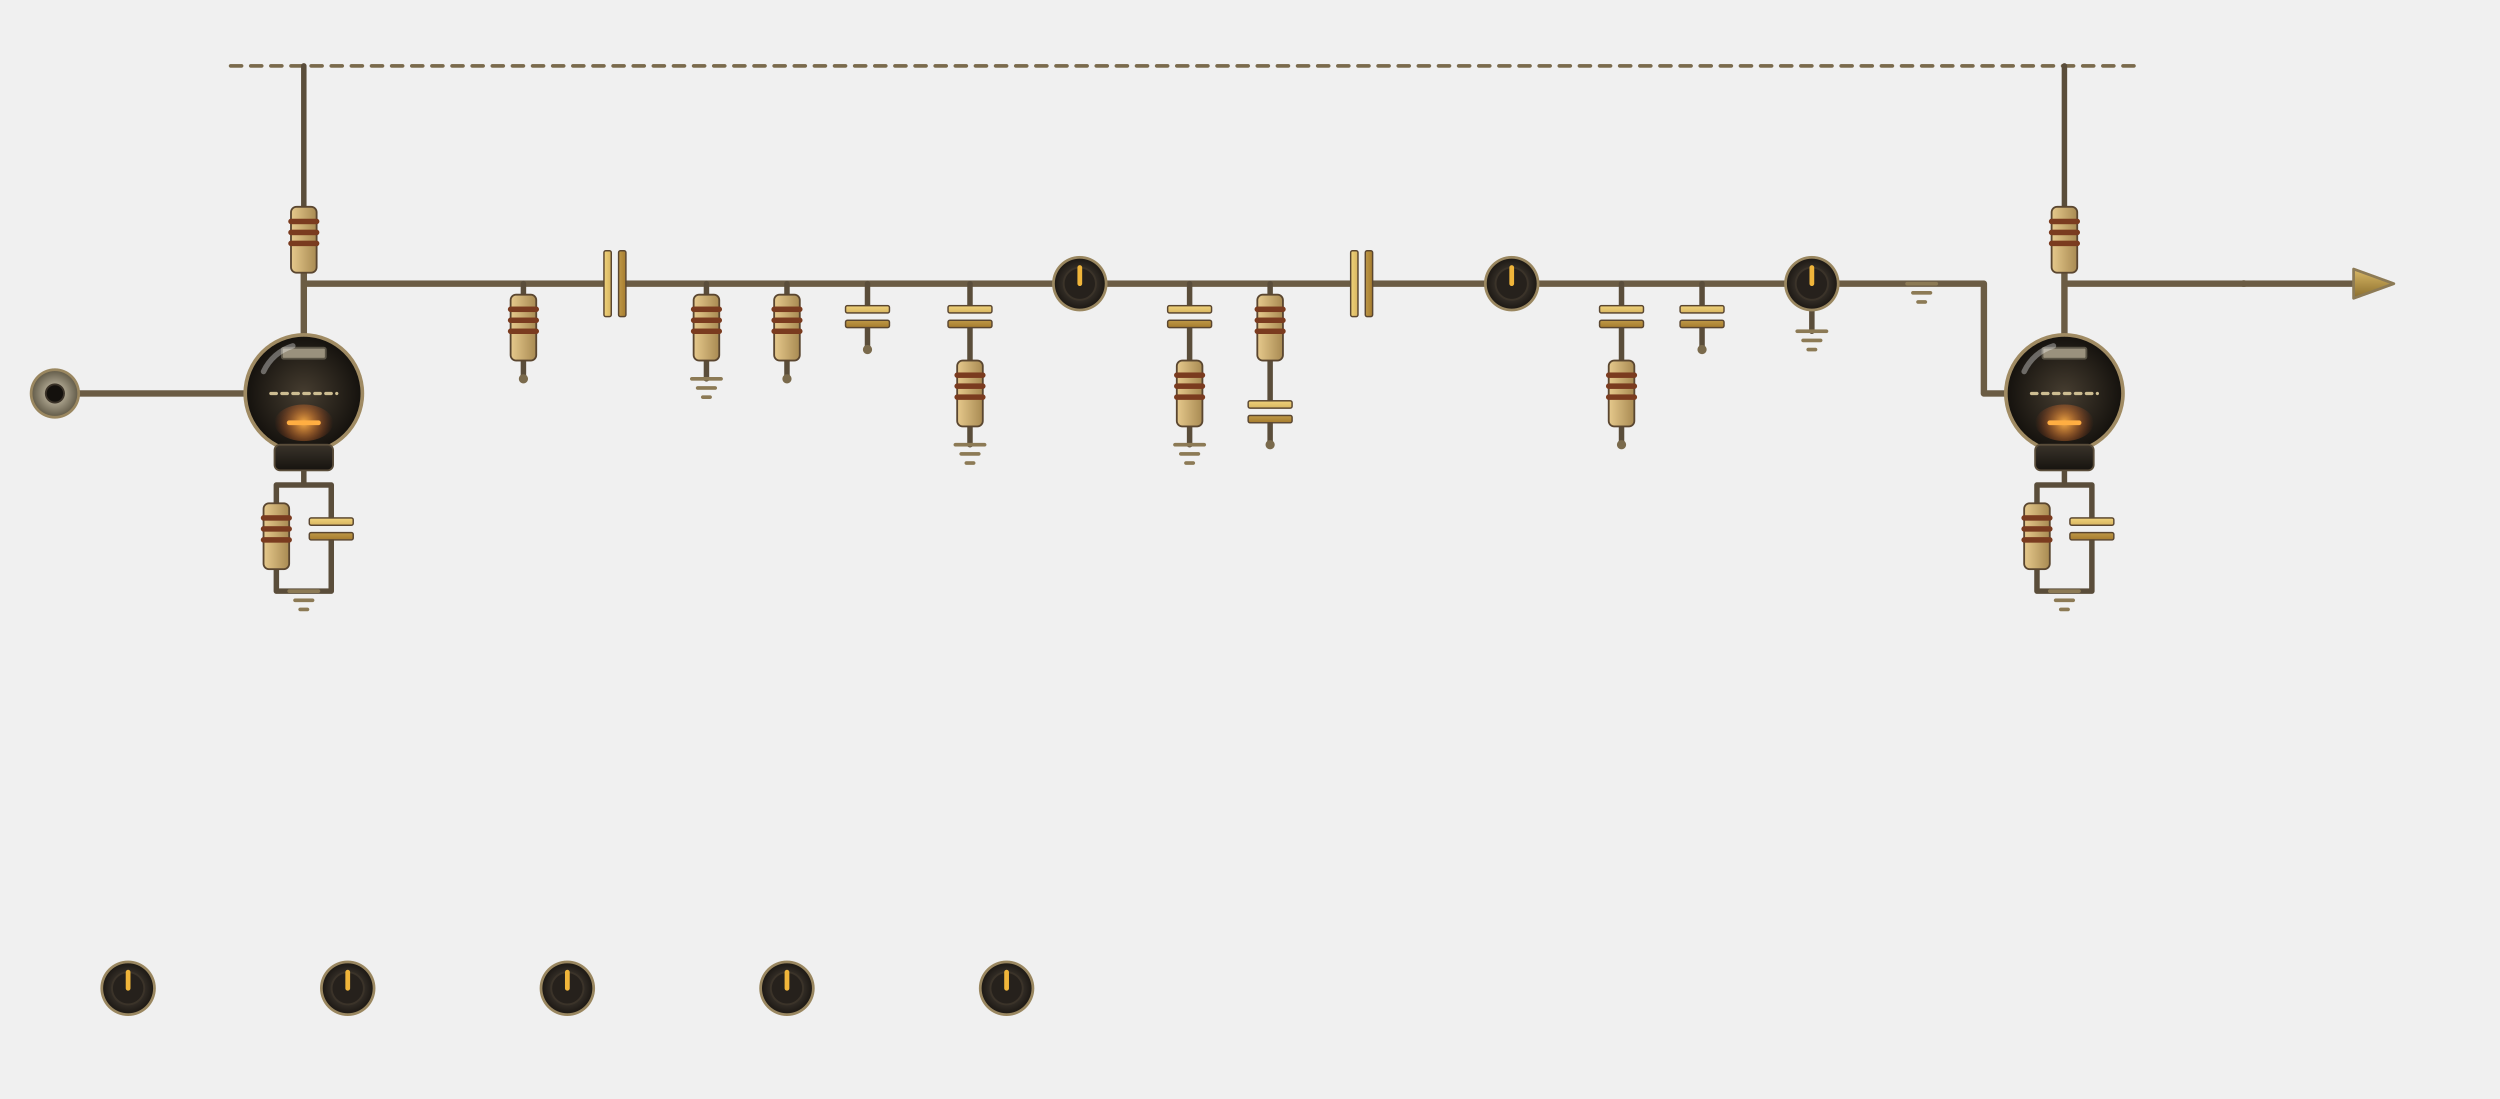
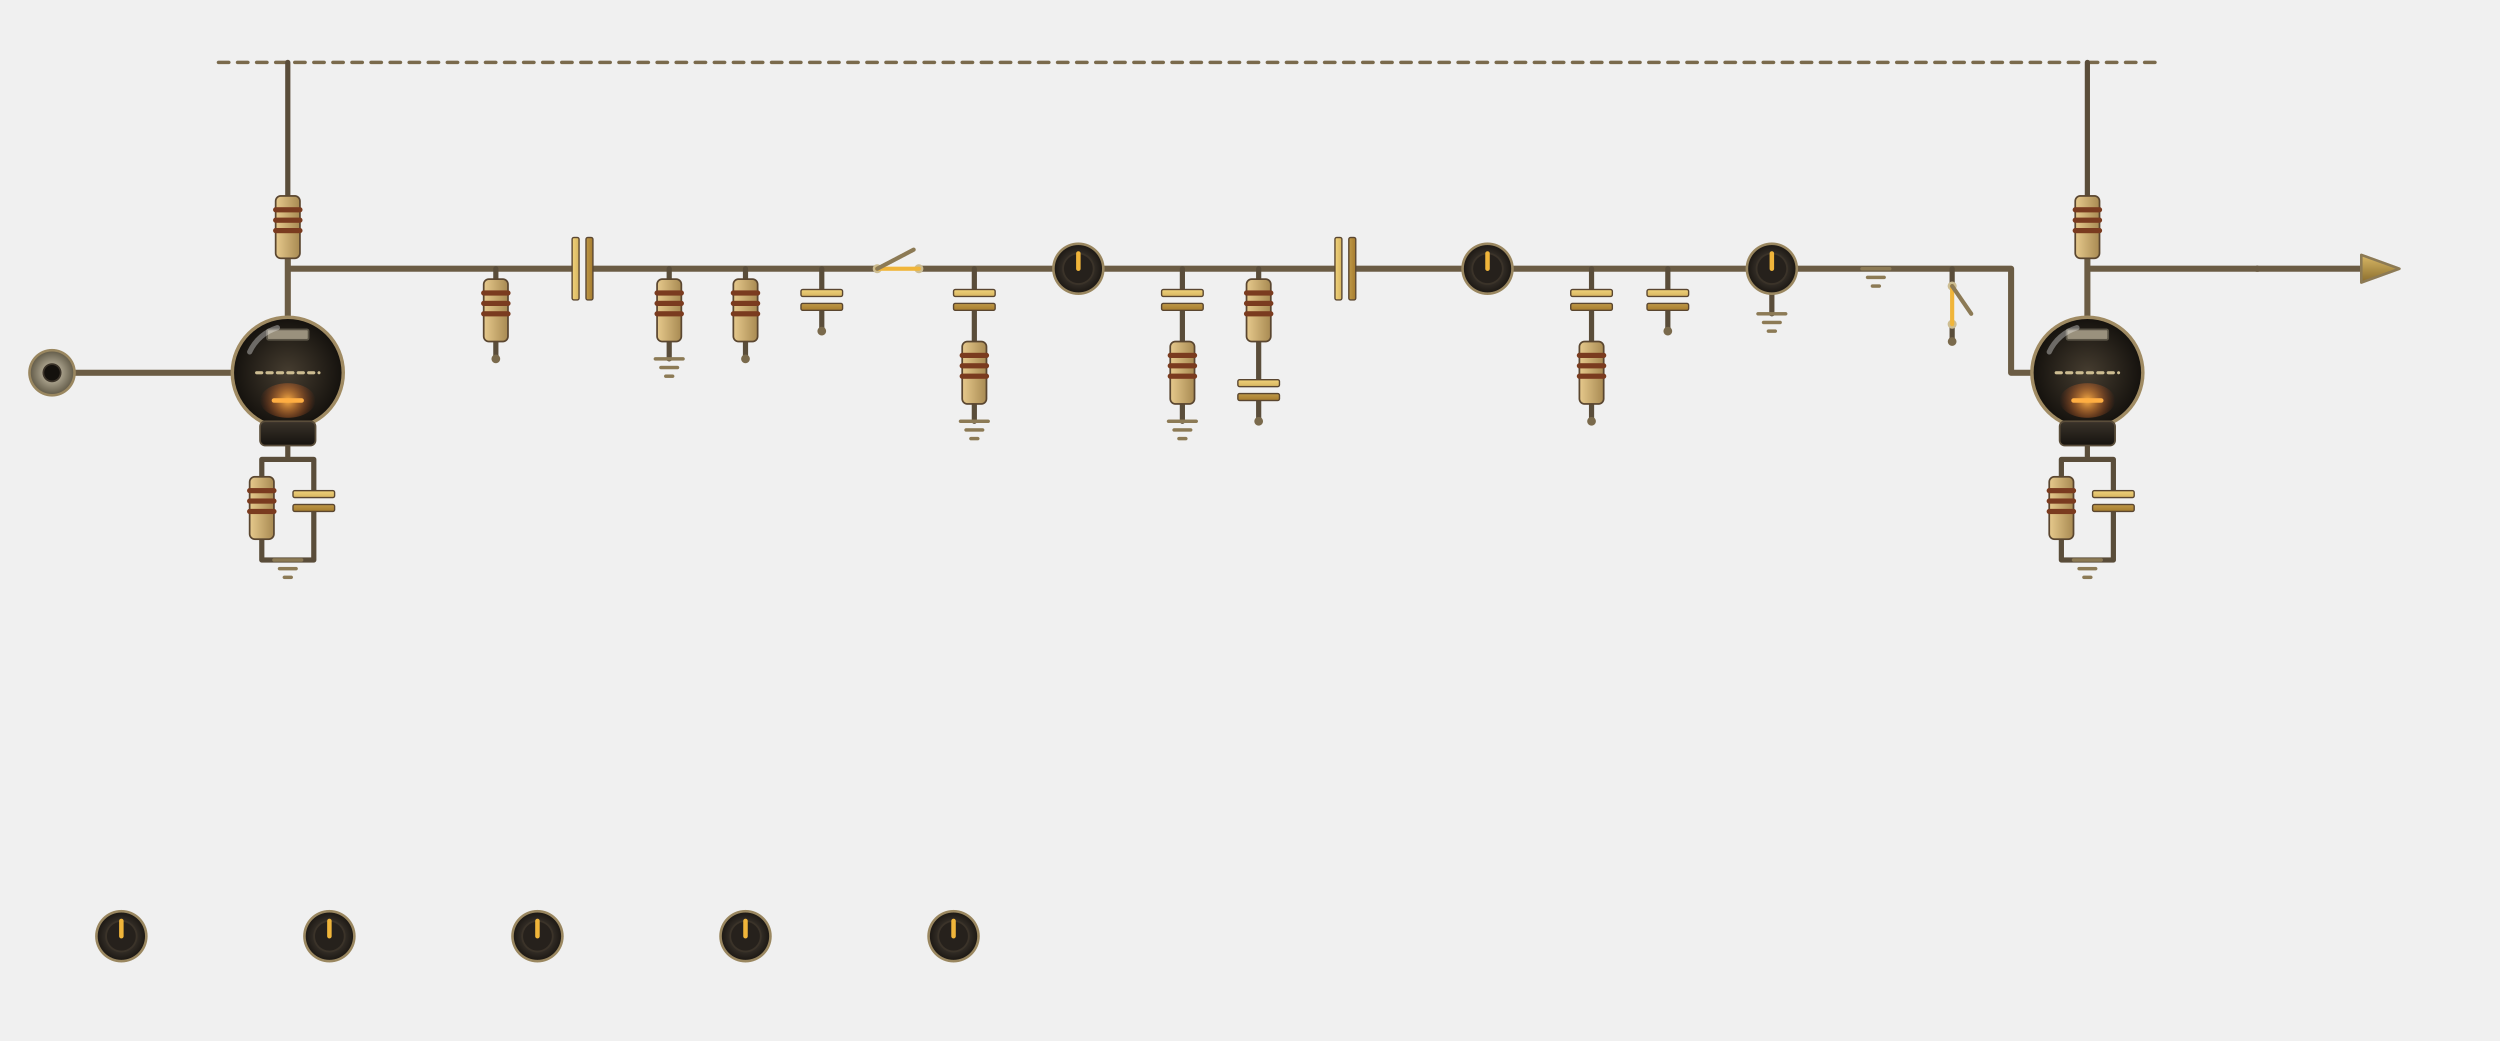
- <svg xmlns="http://www.w3.org/2000/svg" width="1366" height="600" viewBox="0 0 1366 600">
+ <svg xmlns="http://www.w3.org/2000/svg" width="1442" height="600" viewBox="0 0 1442 600">
  <defs>
    <radialGradient id="g1" cx="30" cy="215" r="13" gradientUnits="userSpaceOnUse">
      <stop offset="0" stop-color="#d9d0b8" />
      <stop offset="1" stop-color="#5f5846" />
    </radialGradient>
    <linearGradient id="g2" x1="279" y1="0" x2="293" y2="0" gradientUnits="userSpaceOnUse">
      <stop offset="0" stop-color="#e6c98c" />
      <stop offset="1" stop-color="#a88a52" />
    </linearGradient>
    <linearGradient id="g3" x1="330" y1="0" x2="342" y2="0" gradientUnits="userSpaceOnUse">
      <stop offset="0" stop-color="#f0d27a" />
      <stop offset="1" stop-color="#a67c2e" />
    </linearGradient>
    <linearGradient id="g4" x1="379" y1="0" x2="393" y2="0" gradientUnits="userSpaceOnUse">
      <stop offset="0" stop-color="#e6c98c" />
      <stop offset="1" stop-color="#a88a52" />
    </linearGradient>
    <linearGradient id="g5" x1="423" y1="0" x2="437" y2="0" gradientUnits="userSpaceOnUse">
      <stop offset="0" stop-color="#e6c98c" />
      <stop offset="1" stop-color="#a88a52" />
    </linearGradient>
    <linearGradient id="g6" x1="0" y1="167" x2="0" y2="179" gradientUnits="userSpaceOnUse">
      <stop offset="0" stop-color="#f0d27a" />
      <stop offset="1" stop-color="#a67c2e" />
    </linearGradient>
    <linearGradient id="g7" x1="0" y1="167" x2="0" y2="179" gradientUnits="userSpaceOnUse">
      <stop offset="0" stop-color="#f0d27a" />
      <stop offset="1" stop-color="#a67c2e" />
    </linearGradient>
-     <linearGradient id="g8" x1="523" y1="0" x2="537" y2="0" gradientUnits="userSpaceOnUse">
-       <stop offset="0" stop-color="#e6c98c" />
-       <stop offset="1" stop-color="#a88a52" />
-     </linearGradient>
-     <radialGradient id="g9" cx="590" cy="155" r="14.4" gradientUnits="userSpaceOnUse">
+     <linearGradient id="g8" x1="555" y1="0" x2="569" y2="0" gradientUnits="userSpaceOnUse">
+       <stop offset="0" stop-color="#e6c98c" />
+       <stop offset="1" stop-color="#a88a52" />
+     </linearGradient>
+     <radialGradient id="g9" cx="622" cy="155" r="14.4" gradientUnits="userSpaceOnUse">
      <stop offset="0" stop-color="#5b5246" />
      <stop offset="1" stop-color="#1a1612" />
    </radialGradient>
    <linearGradient id="g10" x1="0" y1="167" x2="0" y2="179" gradientUnits="userSpaceOnUse">
      <stop offset="0" stop-color="#f0d27a" />
      <stop offset="1" stop-color="#a67c2e" />
    </linearGradient>
-     <linearGradient id="g11" x1="643" y1="0" x2="657" y2="0" gradientUnits="userSpaceOnUse">
-       <stop offset="0" stop-color="#e6c98c" />
-       <stop offset="1" stop-color="#a88a52" />
-     </linearGradient>
-     <linearGradient id="g12" x1="687" y1="0" x2="701" y2="0" gradientUnits="userSpaceOnUse">
+     <linearGradient id="g11" x1="675" y1="0" x2="689" y2="0" gradientUnits="userSpaceOnUse">
+       <stop offset="0" stop-color="#e6c98c" />
+       <stop offset="1" stop-color="#a88a52" />
+     </linearGradient>
+     <linearGradient id="g12" x1="719" y1="0" x2="733" y2="0" gradientUnits="userSpaceOnUse">
      <stop offset="0" stop-color="#e6c98c" />
      <stop offset="1" stop-color="#a88a52" />
    </linearGradient>
    <linearGradient id="g13" x1="0" y1="219" x2="0" y2="231" gradientUnits="userSpaceOnUse">
      <stop offset="0" stop-color="#f0d27a" />
      <stop offset="1" stop-color="#a67c2e" />
    </linearGradient>
-     <linearGradient id="g14" x1="738" y1="0" x2="750" y2="0" gradientUnits="userSpaceOnUse">
-       <stop offset="0" stop-color="#f0d27a" />
-       <stop offset="1" stop-color="#a67c2e" />
-     </linearGradient>
-     <radialGradient id="g15" cx="826" cy="155" r="14.4" gradientUnits="userSpaceOnUse">
+     <linearGradient id="g14" x1="770" y1="0" x2="782" y2="0" gradientUnits="userSpaceOnUse">
+       <stop offset="0" stop-color="#f0d27a" />
+       <stop offset="1" stop-color="#a67c2e" />
+     </linearGradient>
+     <radialGradient id="g15" cx="858" cy="155" r="14.4" gradientUnits="userSpaceOnUse">
      <stop offset="0" stop-color="#5b5246" />
      <stop offset="1" stop-color="#1a1612" />
    </radialGradient>
    <linearGradient id="g16" x1="0" y1="167" x2="0" y2="179" gradientUnits="userSpaceOnUse">
      <stop offset="0" stop-color="#f0d27a" />
      <stop offset="1" stop-color="#a67c2e" />
    </linearGradient>
-     <linearGradient id="g17" x1="879" y1="0" x2="893" y2="0" gradientUnits="userSpaceOnUse">
+     <linearGradient id="g17" x1="911" y1="0" x2="925" y2="0" gradientUnits="userSpaceOnUse">
      <stop offset="0" stop-color="#e6c98c" />
      <stop offset="1" stop-color="#a88a52" />
    </linearGradient>
    <linearGradient id="g18" x1="0" y1="167" x2="0" y2="179" gradientUnits="userSpaceOnUse">
      <stop offset="0" stop-color="#f0d27a" />
      <stop offset="1" stop-color="#a67c2e" />
    </linearGradient>
-     <radialGradient id="g19" cx="990" cy="155" r="14.4" gradientUnits="userSpaceOnUse">
+     <radialGradient id="g19" cx="1022" cy="155" r="14.4" gradientUnits="userSpaceOnUse">
      <stop offset="0" stop-color="#5b5246" />
      <stop offset="1" stop-color="#1a1612" />
    </radialGradient>
    <linearGradient id="g20" x1="159" y1="0" x2="173" y2="0" gradientUnits="userSpaceOnUse">
      <stop offset="0" stop-color="#e6c98c" />
      <stop offset="1" stop-color="#a88a52" />
    </linearGradient>
    <radialGradient id="g21" cx="166" cy="215" r="32" gradientUnits="userSpaceOnUse">
      <stop offset="0" stop-color="#463d30" />
      <stop offset="1" stop-color="#14110d" />
    </radialGradient>
    <radialGradient id="g22" cx="166" cy="231" r="16" gradientUnits="userSpaceOnUse">
      <stop offset="0" stop-color="#ffb347" stop-opacity="0.95" />
      <stop offset="1" stop-color="#c1441a" stop-opacity="0" />
    </radialGradient>
    <linearGradient id="g23" x1="0" y1="243" x2="0" y2="257" gradientUnits="userSpaceOnUse">
      <stop offset="0" stop-color="#3a332a" />
      <stop offset="1" stop-color="#16130f" />
    </linearGradient>
    <linearGradient id="g24" x1="144" y1="0" x2="158" y2="0" gradientUnits="userSpaceOnUse">
      <stop offset="0" stop-color="#e6c98c" />
      <stop offset="1" stop-color="#a88a52" />
    </linearGradient>
    <linearGradient id="g25" x1="0" y1="283" x2="0" y2="295" gradientUnits="userSpaceOnUse">
      <stop offset="0" stop-color="#f0d27a" />
      <stop offset="1" stop-color="#a67c2e" />
    </linearGradient>
-     <linearGradient id="g26" x1="1121" y1="0" x2="1135" y2="0" gradientUnits="userSpaceOnUse">
-       <stop offset="0" stop-color="#e6c98c" />
-       <stop offset="1" stop-color="#a88a52" />
-     </linearGradient>
-     <radialGradient id="g27" cx="1128" cy="215" r="32" gradientUnits="userSpaceOnUse">
+     <linearGradient id="g26" x1="1197" y1="0" x2="1211" y2="0" gradientUnits="userSpaceOnUse">
+       <stop offset="0" stop-color="#e6c98c" />
+       <stop offset="1" stop-color="#a88a52" />
+     </linearGradient>
+     <radialGradient id="g27" cx="1204" cy="215" r="32" gradientUnits="userSpaceOnUse">
      <stop offset="0" stop-color="#463d30" />
      <stop offset="1" stop-color="#14110d" />
    </radialGradient>
-     <radialGradient id="g28" cx="1128" cy="231" r="16" gradientUnits="userSpaceOnUse">
+     <radialGradient id="g28" cx="1204" cy="231" r="16" gradientUnits="userSpaceOnUse">
      <stop offset="0" stop-color="#ffb347" stop-opacity="0.95" />
      <stop offset="1" stop-color="#c1441a" stop-opacity="0" />
    </radialGradient>
    <linearGradient id="g29" x1="0" y1="243" x2="0" y2="257" gradientUnits="userSpaceOnUse">
      <stop offset="0" stop-color="#3a332a" />
      <stop offset="1" stop-color="#16130f" />
    </linearGradient>
-     <linearGradient id="g30" x1="1106" y1="0" x2="1120" y2="0" gradientUnits="userSpaceOnUse">
+     <linearGradient id="g30" x1="1182" y1="0" x2="1196" y2="0" gradientUnits="userSpaceOnUse">
      <stop offset="0" stop-color="#e6c98c" />
      <stop offset="1" stop-color="#a88a52" />
    </linearGradient>
    <linearGradient id="g31" x1="0" y1="283" x2="0" y2="295" gradientUnits="userSpaceOnUse">
      <stop offset="0" stop-color="#f0d27a" />
      <stop offset="1" stop-color="#a67c2e" />
    </linearGradient>
    <radialGradient id="g32" cx="70" cy="540" r="14.4" gradientUnits="userSpaceOnUse">
      <stop offset="0" stop-color="#5b5246" />
      <stop offset="1" stop-color="#1a1612" />
    </radialGradient>
    <radialGradient id="g33" cx="190" cy="540" r="14.4" gradientUnits="userSpaceOnUse">
      <stop offset="0" stop-color="#5b5246" />
      <stop offset="1" stop-color="#1a1612" />
    </radialGradient>
    <radialGradient id="g34" cx="310" cy="540" r="14.4" gradientUnits="userSpaceOnUse">
      <stop offset="0" stop-color="#5b5246" />
      <stop offset="1" stop-color="#1a1612" />
    </radialGradient>
    <radialGradient id="g35" cx="430" cy="540" r="14.4" gradientUnits="userSpaceOnUse">
      <stop offset="0" stop-color="#5b5246" />
      <stop offset="1" stop-color="#1a1612" />
    </radialGradient>
    <radialGradient id="g36" cx="550" cy="540" r="14.4" gradientUnits="userSpaceOnUse">
      <stop offset="0" stop-color="#5b5246" />
      <stop offset="1" stop-color="#1a1612" />
    </radialGradient>
    <linearGradient id="g37" x1="0" y1="147" x2="0" y2="163" gradientUnits="userSpaceOnUse">
      <stop offset="0" stop-color="#d9b866" />
      <stop offset="1" stop-color="#8a6d2c" />
    </linearGradient>
  </defs>
-   <path id="rail0" d="M126,36 H1168" fill="none" stroke="#7a6a4c" stroke-width="2" stroke-linecap="round" stroke-linejoin="round" stroke-dasharray="6 5" />
+   <path id="rail0" d="M126,36 H1244" fill="none" stroke="#7a6a4c" stroke-width="2" stroke-linecap="round" stroke-linejoin="round" stroke-dasharray="6 5" />
  <path id="wire_INPUT" d="M43,215 H110 M110,215 H134" fill="none" stroke="#6b5c44" stroke-width="3.5" stroke-linecap="round" stroke-linejoin="round" />
-   <path id="wire_V1" d="M166,155 H264 M264,155 H308 M308,155 H330 M342,155 H364 M364,155 H496 M496,155 H508 M508,155 H552 M552,155 H575 M605,155 H628 M628,155 H716 M716,155 H738 M750,155 H772 M772,155 H788 M788,155 H811 M841,155 H864 M864,155 H952 M952,155 H975 M1005,155 H1028 M1028,155 H1072 M1072,155 H1084 V215 H1096 M1128,155 H1226 M166,149 V183 M1128,149 V183" fill="none" stroke="#6b5c44" stroke-width="3.5" stroke-linecap="round" stroke-linejoin="round" />
-   <path id="wire_OUT" d="M1226,155 H1286" fill="none" stroke="#6b5c44" stroke-width="3.5" stroke-linecap="round" stroke-linejoin="round" />
-   <path id="wire_static" d="M286,155 V161 M286,197 V207 M386,155 V161 M386,197 V207 M430,155 V161 M430,197 V207 M474,155 V167 M474,179 V191 M530,155 V167 M530,179 V191 M530,191 V197 M530,233 V243 M650,155 V167 M650,179 V191 M650,191 V197 M650,233 V243 M694,155 V161 M694,197 V207 M694,207 V219 M694,231 V243 M886,155 V167 M886,179 V191 M886,191 V197 M886,233 V243 M930,155 V167 M930,179 V191 M990,170 V181 M166,36 V113 M166,257 V265 M151,265 H181 M151,265 V275 M181,265 V283 M151,311 V323 H181 M181,295 V323 M1128,36 V113 M1128,257 V265 M1113,265 H1143 M1113,265 V275 M1143,265 V283 M1113,311 V323 H1143 M1143,295 V323" fill="none" stroke="#5a4d3a" stroke-width="3" stroke-linecap="round" stroke-linejoin="round" />
+   <path id="wire_V1" d="M166,155 H264 M264,155 H308 M308,155 H330 M342,155 H364 M364,155 H496 M496,155 H504 M532,155 H540 M540,155 H584 M584,155 H607 M637,155 H660 M660,155 H748 M748,155 H770 M782,155 H804 M804,155 H820 M820,155 H843 M873,155 H896 M896,155 H984 M984,155 H1007 M1037,155 H1060 M1060,155 H1148 M1148,155 H1160 V215 H1172 M1204,155 H1302 M166,149 V183 M1204,149 V183" fill="none" stroke="#6b5c44" stroke-width="3.5" stroke-linecap="round" stroke-linejoin="round" />
+   <path id="wire_OUT" d="M1302,155 H1362" fill="none" stroke="#6b5c44" stroke-width="3.5" stroke-linecap="round" stroke-linejoin="round" />
+   <path id="wire_static" d="M286,155 V161 M286,197 V207 M386,155 V161 M386,197 V207 M430,155 V161 M430,197 V207 M474,155 V167 M474,179 V191 M562,155 V167 M562,179 V191 M562,191 V197 M562,233 V243 M682,155 V167 M682,179 V191 M682,191 V197 M682,233 V243 M726,155 V161 M726,197 V207 M726,207 V219 M726,231 V243 M918,155 V167 M918,179 V191 M918,191 V197 M918,233 V243 M962,155 V167 M962,179 V191 M1022,170 V181 M1126,155 V163 M1126,189 V197 M166,36 V113 M166,257 V265 M151,265 H181 M151,265 V275 M181,265 V283 M151,311 V323 H181 M181,295 V323 M1204,36 V113 M1204,257 V265 M1189,265 H1219 M1189,265 V275 M1219,265 V283 M1189,311 V323 H1219 M1219,295 V323" fill="none" stroke="#5a4d3a" stroke-width="3" stroke-linecap="round" stroke-linejoin="round" />
  <path id="ground_386_207" d="M378,207 H394 M381.2,212 H390.8 M384,217 H388" fill="none" stroke="#8c7a55" stroke-width="2" stroke-linecap="round" stroke-linejoin="round" />
-   <path id="ground_530_243" d="M522,243 H538 M525.2,248 H534.8 M528,253 H532" fill="none" stroke="#8c7a55" stroke-width="2" stroke-linecap="round" stroke-linejoin="round" />
-   <path id="ground_650_243" d="M642,243 H658 M645.2,248 H654.8 M648,253 H652" fill="none" stroke="#8c7a55" stroke-width="2" stroke-linecap="round" stroke-linejoin="round" />
-   <path id="ground_990_181" d="M982,181 H998 M985.2,186 H994.8 M988,191 H992" fill="none" stroke="#8c7a55" stroke-width="2" stroke-linecap="round" stroke-linejoin="round" />
-   <path id="ground_1050_155" d="M1042,155 H1058 M1045.2,160 H1054.8 M1048,165 H1052" fill="none" stroke="#8c7a55" stroke-width="2" stroke-linecap="round" stroke-linejoin="round" />
+   <path id="ground_562_243" d="M554,243 H570 M557.2,248 H566.8 M560,253 H564" fill="none" stroke="#8c7a55" stroke-width="2" stroke-linecap="round" stroke-linejoin="round" />
+   <path id="ground_682_243" d="M674,243 H690 M677.2,248 H686.8 M680,253 H684" fill="none" stroke="#8c7a55" stroke-width="2" stroke-linecap="round" stroke-linejoin="round" />
+   <path id="ground_1022_181" d="M1014,181 H1030 M1017.2,186 H1026.8 M1020,191 H1024" fill="none" stroke="#8c7a55" stroke-width="2" stroke-linecap="round" stroke-linejoin="round" />
+   <path id="ground_1082_155" d="M1074,155 H1090 M1077.2,160 H1086.8 M1080,165 H1084" fill="none" stroke="#8c7a55" stroke-width="2" stroke-linecap="round" stroke-linejoin="round" />
  <path id="ground_166_323" d="M158,323 H174 M161.2,328 H170.8 M164,333 H168" fill="none" stroke="#8c7a55" stroke-width="2" stroke-linecap="round" stroke-linejoin="round" />
-   <path id="ground_1128_323" d="M1120,323 H1136 M1123.2,328 H1132.8 M1126,333 H1130" fill="none" stroke="#8c7a55" stroke-width="2" stroke-linecap="round" stroke-linejoin="round" />
+   <path id="ground_1204_323" d="M1196,323 H1212 M1199.2,328 H1208.8 M1202,333 H1206" fill="none" stroke="#8c7a55" stroke-width="2" stroke-linecap="round" stroke-linejoin="round" />
  <ellipse id="jack_in" cx="30" cy="215" rx="13" ry="13" fill="url(#g1)" stroke="#9a8760" stroke-width="1.5" />
  <ellipse id="jack_hole" cx="30" cy="215" rx="5" ry="5" fill="#14110d" stroke="#3b3329" stroke-width="1" />
  <rect id="R221" x="279" y="161" width="14" height="36" rx="3" fill="url(#g2)" stroke="#5a4630" stroke-width="1" />
  <path id="R221_bands" d="M279,169 H293 M279,175 H293 M279,181 H293" fill="none" stroke="#7a3b1f" stroke-width="3" stroke-linecap="round" stroke-linejoin="round" />
  <ellipse id="valL_1_221k" cx="297" cy="179" rx="1" ry="1" fill="none" stroke="none" />
  <ellipse id="open_286_207" cx="286" cy="207" rx="2.5" ry="2.5" fill="#7a6a4c" stroke="none" stroke-width="1" />
  <rect id="C47a" x="330" y="137" width="4" height="36" rx="1" fill="url(#g3)" stroke="#5a4630" stroke-width="0.8" />
  <rect id="C47b" x="338" y="137" width="4" height="36" rx="1" fill="url(#g3)" stroke="#5a4630" stroke-width="0.8" />
  <ellipse id="valC_2_47n" cx="336" cy="129" rx="1" ry="1" fill="none" stroke="none" />
  <rect id="R1MP1" x="379" y="161" width="14" height="36" rx="3" fill="url(#g4)" stroke="#5a4630" stroke-width="1" />
  <path id="R1MP1_bands" d="M379,169 H393 M379,175 H393 M379,181 H393" fill="none" stroke="#7a3b1f" stroke-width="3" stroke-linecap="round" stroke-linejoin="round" />
  <ellipse id="valL_3_1M" cx="397" cy="179" rx="1" ry="1" fill="none" stroke="none" />
  <rect id="R562c" x="423" y="161" width="14" height="36" rx="3" fill="url(#g5)" stroke="#5a4630" stroke-width="1" />
  <path id="R562c_bands" d="M423,169 H437 M423,175 H437 M423,181 H437" fill="none" stroke="#7a3b1f" stroke-width="3" stroke-linecap="round" stroke-linejoin="round" />
  <ellipse id="valL_4_562k" cx="441" cy="179" rx="1" ry="1" fill="none" stroke="none" />
  <ellipse id="open_430_207" cx="430" cy="207" rx="2.5" ry="2.5" fill="#7a6a4c" stroke="none" stroke-width="1" />
  <rect id="C22ca" x="462" y="167" width="24" height="4" rx="1" fill="url(#g6)" stroke="#5a4630" stroke-width="0.8" />
  <rect id="C22cb" x="462" y="175" width="24" height="4" rx="1" fill="url(#g6)" stroke="#5a4630" stroke-width="0.8" />
  <ellipse id="valL_5_2.2n" cx="489" cy="173" rx="1" ry="1" fill="none" stroke="none" />
  <ellipse id="open_474_191" cx="474" cy="191" rx="2.5" ry="2.5" fill="#7a6a4c" stroke="none" stroke-width="1" />
-   <rect id="CC10aa" x="518" y="167" width="24" height="4" rx="1" fill="url(#g7)" stroke="#5a4630" stroke-width="0.8" />
-   <rect id="CC10ab" x="518" y="175" width="24" height="4" rx="1" fill="url(#g7)" stroke="#5a4630" stroke-width="0.8" />
-   <ellipse id="valL_6_10n" cx="545" cy="173" rx="1" ry="1" fill="none" stroke="none" />
-   <rect id="RC10k" x="523" y="197" width="14" height="36" rx="3" fill="url(#g8)" stroke="#5a4630" stroke-width="1" />
-   <path id="RC10k_bands" d="M523,205 H537 M523,211 H537 M523,217 H537" fill="none" stroke="#7a3b1f" stroke-width="3" stroke-linecap="round" stroke-linejoin="round" />
-   <ellipse id="valL_7_10k" cx="541" cy="215" rx="1" ry="1" fill="none" stroke="none" />
-   <ellipse id="pot_clean_middle" cx="590" cy="155" rx="14.4" ry="14.4" fill="url(#g9)" stroke="#9a8760" stroke-width="1.5" />
-   <ellipse id="dial_clean_middle" cx="590" cy="155" rx="8.8" ry="8.8" fill="#26211c" stroke="#3b3329" stroke-width="1" />
-   <path id="ptr_clean_middle" d="M590,155 L590,146.2" fill="none" stroke="#f0b53a" stroke-width="2.6" stroke-linecap="round" stroke-linejoin="round" />
-   <ellipse id="lbl_clean_middle" cx="590" cy="121" rx="1" ry="1" fill="none" stroke="none" stroke-width="0" />
-   <rect id="CC10ba" x="638" y="167" width="24" height="4" rx="1" fill="url(#g10)" stroke="#5a4630" stroke-width="0.8" />
-   <rect id="CC10bb" x="638" y="175" width="24" height="4" rx="1" fill="url(#g10)" stroke="#5a4630" stroke-width="0.8" />
-   <ellipse id="valL_8_10n" cx="665" cy="173" rx="1" ry="1" fill="none" stroke="none" />
-   <rect id="RC10k" x="643" y="197" width="14" height="36" rx="3" fill="url(#g11)" stroke="#5a4630" stroke-width="1" />
-   <path id="RC10k_bands" d="M643,205 H657 M643,211 H657 M643,217 H657" fill="none" stroke="#7a3b1f" stroke-width="3" stroke-linecap="round" stroke-linejoin="round" />
-   <ellipse id="valL_9_10k" cx="661" cy="215" rx="1" ry="1" fill="none" stroke="none" />
-   <rect id="RC100" x="687" y="161" width="14" height="36" rx="3" fill="url(#g12)" stroke="#5a4630" stroke-width="1" />
-   <path id="RC100_bands" d="M687,169 H701 M687,175 H701 M687,181 H701" fill="none" stroke="#7a3b1f" stroke-width="3" stroke-linecap="round" stroke-linejoin="round" />
-   <ellipse id="valL_10_100k" cx="705" cy="179" rx="1" ry="1" fill="none" stroke="none" />
-   <rect id="CC22aa" x="682" y="219" width="24" height="4" rx="1" fill="url(#g13)" stroke="#5a4630" stroke-width="0.8" />
-   <rect id="CC22ab" x="682" y="227" width="24" height="4" rx="1" fill="url(#g13)" stroke="#5a4630" stroke-width="0.8" />
-   <ellipse id="valL_11_22n" cx="709" cy="225" rx="1" ry="1" fill="none" stroke="none" />
-   <ellipse id="open_694_243" cx="694" cy="243" rx="2.5" ry="2.5" fill="#7a6a4c" stroke="none" stroke-width="1" />
-   <rect id="CC220a" x="738" y="137" width="4" height="36" rx="1" fill="url(#g14)" stroke="#5a4630" stroke-width="0.8" />
-   <rect id="CC220b" x="746" y="137" width="4" height="36" rx="1" fill="url(#g14)" stroke="#5a4630" stroke-width="0.8" />
-   <ellipse id="valC_12_220p" cx="744" cy="129" rx="1" ry="1" fill="none" stroke="none" />
-   <ellipse id="pot_clean_treble" cx="826" cy="155" rx="14.4" ry="14.4" fill="url(#g15)" stroke="#9a8760" stroke-width="1.5" />
-   <ellipse id="dial_clean_treble" cx="826" cy="155" rx="8.8" ry="8.8" fill="#26211c" stroke="#3b3329" stroke-width="1" />
-   <path id="ptr_clean_treble" d="M826,155 L826,146.2" fill="none" stroke="#f0b53a" stroke-width="2.6" stroke-linecap="round" stroke-linejoin="round" />
-   <ellipse id="lbl_clean_treble" cx="826" cy="121" rx="1" ry="1" fill="none" stroke="none" stroke-width="0" />
-   <rect id="CC22aa" x="874" y="167" width="24" height="4" rx="1" fill="url(#g16)" stroke="#5a4630" stroke-width="0.8" />
-   <rect id="CC22ab" x="874" y="175" width="24" height="4" rx="1" fill="url(#g16)" stroke="#5a4630" stroke-width="0.8" />
-   <ellipse id="valL_13_22n" cx="901" cy="173" rx="1" ry="1" fill="none" stroke="none" />
-   <rect id="RC100" x="879" y="197" width="14" height="36" rx="3" fill="url(#g17)" stroke="#5a4630" stroke-width="1" />
-   <path id="RC100_bands" d="M879,205 H893 M879,211 H893 M879,217 H893" fill="none" stroke="#7a3b1f" stroke-width="3" stroke-linecap="round" stroke-linejoin="round" />
-   <ellipse id="valL_14_100k" cx="897" cy="215" rx="1" ry="1" fill="none" stroke="none" />
-   <ellipse id="open_886_243" cx="886" cy="243" rx="2.5" ry="2.5" fill="#7a6a4c" stroke="none" stroke-width="1" />
-   <rect id="CBRa" x="918" y="167" width="24" height="4" rx="1" fill="url(#g18)" stroke="#5a4630" stroke-width="0.8" />
-   <rect id="CBRb" x="918" y="175" width="24" height="4" rx="1" fill="url(#g18)" stroke="#5a4630" stroke-width="0.8" />
-   <ellipse id="valL_15_100p" cx="945" cy="173" rx="1" ry="1" fill="none" stroke="none" />
-   <ellipse id="open_930_191" cx="930" cy="191" rx="2.5" ry="2.5" fill="#7a6a4c" stroke="none" stroke-width="1" />
-   <ellipse id="pot_clean_gain" cx="990" cy="155" rx="14.4" ry="14.4" fill="url(#g19)" stroke="#9a8760" stroke-width="1.5" />
-   <ellipse id="dial_clean_gain" cx="990" cy="155" rx="8.8" ry="8.8" fill="#26211c" stroke="#3b3329" stroke-width="1" />
-   <path id="ptr_clean_gain" d="M990,155 L990,146.2" fill="none" stroke="#f0b53a" stroke-width="2.6" stroke-linecap="round" stroke-linejoin="round" />
-   <ellipse id="lbl_clean_gain" cx="990" cy="121" rx="1" ry="1" fill="none" stroke="none" stroke-width="0" />
+   <ellipse id="sw_pin_SW_CL_506_155" cx="506" cy="155" rx="2.6" ry="2.6" fill="#cdbd92" stroke="none" stroke-width="1" />
+   <ellipse id="sw_pin_SW_CL_530_155" cx="530" cy="155" rx="2.6" ry="2.6" fill="#cdbd92" stroke="none" stroke-width="1" />
+   <path id="swc_1_SW_CL" d="M506,155 L530,155" fill="none" stroke="#f0b53a" stroke-width="2.4" stroke-linecap="round" stroke-linejoin="round" />
+   <path id="swo_1_SW_CL" d="M506,155 L527,144" fill="none" stroke="#8c7a55" stroke-width="2.4" stroke-linecap="round" stroke-linejoin="round" />
+   <rect id="CC10aa" x="550" y="167" width="24" height="4" rx="1" fill="url(#g7)" stroke="#5a4630" stroke-width="0.8" />
+   <rect id="CC10ab" x="550" y="175" width="24" height="4" rx="1" fill="url(#g7)" stroke="#5a4630" stroke-width="0.8" />
+   <ellipse id="valL_6_10n" cx="577" cy="173" rx="1" ry="1" fill="none" stroke="none" />
+   <rect id="RC10k" x="555" y="197" width="14" height="36" rx="3" fill="url(#g8)" stroke="#5a4630" stroke-width="1" />
+   <path id="RC10k_bands" d="M555,205 H569 M555,211 H569 M555,217 H569" fill="none" stroke="#7a3b1f" stroke-width="3" stroke-linecap="round" stroke-linejoin="round" />
+   <ellipse id="valL_7_10k" cx="573" cy="215" rx="1" ry="1" fill="none" stroke="none" />
+   <ellipse id="pot_clean_middle" cx="622" cy="155" rx="14.4" ry="14.4" fill="url(#g9)" stroke="#9a8760" stroke-width="1.5" />
+   <ellipse id="dial_clean_middle" cx="622" cy="155" rx="8.8" ry="8.8" fill="#26211c" stroke="#3b3329" stroke-width="1" />
+   <path id="ptr_clean_middle" d="M622,155 L622,146.2" fill="none" stroke="#f0b53a" stroke-width="2.6" stroke-linecap="round" stroke-linejoin="round" />
+   <ellipse id="lbl_clean_middle" cx="622" cy="121" rx="1" ry="1" fill="none" stroke="none" stroke-width="0" />
+   <rect id="CC10ba" x="670" y="167" width="24" height="4" rx="1" fill="url(#g10)" stroke="#5a4630" stroke-width="0.8" />
+   <rect id="CC10bb" x="670" y="175" width="24" height="4" rx="1" fill="url(#g10)" stroke="#5a4630" stroke-width="0.8" />
+   <ellipse id="valL_8_10n" cx="697" cy="173" rx="1" ry="1" fill="none" stroke="none" />
+   <rect id="RC10k" x="675" y="197" width="14" height="36" rx="3" fill="url(#g11)" stroke="#5a4630" stroke-width="1" />
+   <path id="RC10k_bands" d="M675,205 H689 M675,211 H689 M675,217 H689" fill="none" stroke="#7a3b1f" stroke-width="3" stroke-linecap="round" stroke-linejoin="round" />
+   <ellipse id="valL_9_10k" cx="693" cy="215" rx="1" ry="1" fill="none" stroke="none" />
+   <rect id="RC100" x="719" y="161" width="14" height="36" rx="3" fill="url(#g12)" stroke="#5a4630" stroke-width="1" />
+   <path id="RC100_bands" d="M719,169 H733 M719,175 H733 M719,181 H733" fill="none" stroke="#7a3b1f" stroke-width="3" stroke-linecap="round" stroke-linejoin="round" />
+   <ellipse id="valL_10_100k" cx="737" cy="179" rx="1" ry="1" fill="none" stroke="none" />
+   <rect id="CC22aa" x="714" y="219" width="24" height="4" rx="1" fill="url(#g13)" stroke="#5a4630" stroke-width="0.8" />
+   <rect id="CC22ab" x="714" y="227" width="24" height="4" rx="1" fill="url(#g13)" stroke="#5a4630" stroke-width="0.8" />
+   <ellipse id="valL_11_22n" cx="741" cy="225" rx="1" ry="1" fill="none" stroke="none" />
+   <ellipse id="open_726_243" cx="726" cy="243" rx="2.5" ry="2.5" fill="#7a6a4c" stroke="none" stroke-width="1" />
+   <rect id="CC220a" x="770" y="137" width="4" height="36" rx="1" fill="url(#g14)" stroke="#5a4630" stroke-width="0.8" />
+   <rect id="CC220b" x="778" y="137" width="4" height="36" rx="1" fill="url(#g14)" stroke="#5a4630" stroke-width="0.8" />
+   <ellipse id="valC_12_220p" cx="776" cy="129" rx="1" ry="1" fill="none" stroke="none" />
+   <ellipse id="pot_clean_treble" cx="858" cy="155" rx="14.4" ry="14.4" fill="url(#g15)" stroke="#9a8760" stroke-width="1.5" />
+   <ellipse id="dial_clean_treble" cx="858" cy="155" rx="8.8" ry="8.8" fill="#26211c" stroke="#3b3329" stroke-width="1" />
+   <path id="ptr_clean_treble" d="M858,155 L858,146.2" fill="none" stroke="#f0b53a" stroke-width="2.6" stroke-linecap="round" stroke-linejoin="round" />
+   <ellipse id="lbl_clean_treble" cx="858" cy="121" rx="1" ry="1" fill="none" stroke="none" stroke-width="0" />
+   <rect id="CC22aa" x="906" y="167" width="24" height="4" rx="1" fill="url(#g16)" stroke="#5a4630" stroke-width="0.8" />
+   <rect id="CC22ab" x="906" y="175" width="24" height="4" rx="1" fill="url(#g16)" stroke="#5a4630" stroke-width="0.8" />
+   <ellipse id="valL_13_22n" cx="933" cy="173" rx="1" ry="1" fill="none" stroke="none" />
+   <rect id="RC100" x="911" y="197" width="14" height="36" rx="3" fill="url(#g17)" stroke="#5a4630" stroke-width="1" />
+   <path id="RC100_bands" d="M911,205 H925 M911,211 H925 M911,217 H925" fill="none" stroke="#7a3b1f" stroke-width="3" stroke-linecap="round" stroke-linejoin="round" />
+   <ellipse id="valL_14_100k" cx="929" cy="215" rx="1" ry="1" fill="none" stroke="none" />
+   <ellipse id="open_918_243" cx="918" cy="243" rx="2.5" ry="2.5" fill="#7a6a4c" stroke="none" stroke-width="1" />
+   <rect id="CBRa" x="950" y="167" width="24" height="4" rx="1" fill="url(#g18)" stroke="#5a4630" stroke-width="0.8" />
+   <rect id="CBRb" x="950" y="175" width="24" height="4" rx="1" fill="url(#g18)" stroke="#5a4630" stroke-width="0.8" />
+   <ellipse id="valL_15_100p" cx="977" cy="173" rx="1" ry="1" fill="none" stroke="none" />
+   <ellipse id="open_962_191" cx="962" cy="191" rx="2.5" ry="2.5" fill="#7a6a4c" stroke="none" stroke-width="1" />
+   <ellipse id="pot_clean_gain" cx="1022" cy="155" rx="14.4" ry="14.4" fill="url(#g19)" stroke="#9a8760" stroke-width="1.5" />
+   <ellipse id="dial_clean_gain" cx="1022" cy="155" rx="8.8" ry="8.8" fill="#26211c" stroke="#3b3329" stroke-width="1" />
+   <path id="ptr_clean_gain" d="M1022,155 L1022,146.2" fill="none" stroke="#f0b53a" stroke-width="2.6" stroke-linecap="round" stroke-linejoin="round" />
+   <ellipse id="lbl_clean_gain" cx="1022" cy="121" rx="1" ry="1" fill="none" stroke="none" stroke-width="0" />
+   <ellipse id="sw_pin_SW_BRIGHT_1126_165" cx="1126" cy="165" rx="2.6" ry="2.6" fill="#cdbd92" stroke="none" stroke-width="1" />
+   <ellipse id="sw_pin_SW_BRIGHT_1126_187" cx="1126" cy="187" rx="2.6" ry="2.6" fill="#cdbd92" stroke="none" stroke-width="1" />
+   <path id="swc_0_SW_BRIGHT" d="M1126,165 L1126,187" fill="none" stroke="#f0b53a" stroke-width="2.4" stroke-linecap="round" stroke-linejoin="round" />
+   <path id="swo_0_SW_BRIGHT" d="M1126,165 L1137,181" fill="none" stroke="#8c7a55" stroke-width="2.4" stroke-linecap="round" stroke-linejoin="round" />
+   <ellipse id="open_1126_197" cx="1126" cy="197" rx="2.5" ry="2.5" fill="#7a6a4c" stroke="none" stroke-width="1" />
  <rect id="rp0" x="159" y="113" width="14" height="36" rx="3" fill="url(#g20)" stroke="#5a4630" stroke-width="1" />
  <path id="rp0_bands" d="M159,121 H173 M159,127 H173 M159,133 H173" fill="none" stroke="#7a3b1f" stroke-width="3" stroke-linecap="round" stroke-linejoin="round" />
  <ellipse id="tube_V1A-12AX7" cx="166" cy="215" rx="32" ry="32" fill="url(#g21)" stroke="#a08b63" stroke-width="2" />
  <rect id="plate_V1A" x="154" y="190" width="24" height="6" rx="1" fill="#9a917d" stroke="#5a5446" stroke-width="1" />
  <path id="grid_V1A" d="M148,215 H184" fill="none" stroke="#cdbd92" stroke-width="1.8" stroke-linecap="round" stroke-linejoin="round" stroke-dasharray="3 3" />
  <ellipse id="glow_V1" cx="166" cy="231" rx="16" ry="10" fill="url(#g22)" stroke="none" stroke-width="1" />
  <path id="filament_V1A" d="M158,231 H174" fill="none" stroke="#ffae42" stroke-width="2.6" stroke-linecap="round" stroke-linejoin="round" />
  <path id="shine_V1A" d="M144,203 A26,26 0 0 1 160,189" fill="none" stroke="#ffffff" stroke-width="3" stroke-linecap="round" stroke-linejoin="round" opacity="0.35" />
  <rect id="base_V1A" x="150" y="243" width="32" height="14" rx="3" fill="url(#g23)" stroke="#5a4d3a" stroke-width="1" />
  <rect id="rk0" x="144" y="275" width="14" height="36" rx="3" fill="url(#g24)" stroke="#5a4630" stroke-width="1" />
  <path id="rk0_bands" d="M144,283 H158 M144,289 H158 M144,295 H158" fill="none" stroke="#7a3b1f" stroke-width="3" stroke-linecap="round" stroke-linejoin="round" />
  <ellipse id="valL_16_1k82" cx="162" cy="293" rx="1" ry="1" fill="none" stroke="none" />
  <rect id="ck0a" x="169" y="283" width="24" height="4" rx="1" fill="url(#g25)" stroke="#5a4630" stroke-width="0.8" />
  <rect id="ck0b" x="169" y="291" width="24" height="4" rx="1" fill="url(#g25)" stroke="#5a4630" stroke-width="0.8" />
  <ellipse id="valL_17_1u" cx="196" cy="289" rx="1" ry="1" fill="none" stroke="none" />
-   <rect id="rp1" x="1121" y="113" width="14" height="36" rx="3" fill="url(#g26)" stroke="#5a4630" stroke-width="1" />
-   <path id="rp1_bands" d="M1121,121 H1135 M1121,127 H1135 M1121,133 H1135" fill="none" stroke="#7a3b1f" stroke-width="3" stroke-linecap="round" stroke-linejoin="round" />
-   <ellipse id="tube_V1B-12AX7" cx="1128" cy="215" rx="32" ry="32" fill="url(#g27)" stroke="#a08b63" stroke-width="2" />
-   <rect id="plate_V1B" x="1116" y="190" width="24" height="6" rx="1" fill="#9a917d" stroke="#5a5446" stroke-width="1" />
-   <path id="grid_V1B" d="M1110,215 H1146" fill="none" stroke="#cdbd92" stroke-width="1.8" stroke-linecap="round" stroke-linejoin="round" stroke-dasharray="3 3" />
-   <ellipse id="glow_V1" cx="1128" cy="231" rx="16" ry="10" fill="url(#g28)" stroke="none" stroke-width="1" />
-   <path id="filament_V1B" d="M1120,231 H1136" fill="none" stroke="#ffae42" stroke-width="2.6" stroke-linecap="round" stroke-linejoin="round" />
-   <path id="shine_V1B" d="M1106,203 A26,26 0 0 1 1122,189" fill="none" stroke="#ffffff" stroke-width="3" stroke-linecap="round" stroke-linejoin="round" opacity="0.35" />
-   <rect id="base_V1B" x="1112" y="243" width="32" height="14" rx="3" fill="url(#g29)" stroke="#5a4d3a" stroke-width="1" />
-   <rect id="rk1" x="1106" y="275" width="14" height="36" rx="3" fill="url(#g30)" stroke="#5a4630" stroke-width="1" />
-   <path id="rk1_bands" d="M1106,283 H1120 M1106,289 H1120 M1106,295 H1120" fill="none" stroke="#7a3b1f" stroke-width="3" stroke-linecap="round" stroke-linejoin="round" />
-   <ellipse id="valL_18_1k82" cx="1124" cy="293" rx="1" ry="1" fill="none" stroke="none" />
-   <rect id="ck1a" x="1131" y="283" width="24" height="4" rx="1" fill="url(#g31)" stroke="#5a4630" stroke-width="0.8" />
-   <rect id="ck1b" x="1131" y="291" width="24" height="4" rx="1" fill="url(#g31)" stroke="#5a4630" stroke-width="0.8" />
-   <ellipse id="valL_19_22u" cx="1158" cy="289" rx="1" ry="1" fill="none" stroke="none" />
+   <rect id="rp1" x="1197" y="113" width="14" height="36" rx="3" fill="url(#g26)" stroke="#5a4630" stroke-width="1" />
+   <path id="rp1_bands" d="M1197,121 H1211 M1197,127 H1211 M1197,133 H1211" fill="none" stroke="#7a3b1f" stroke-width="3" stroke-linecap="round" stroke-linejoin="round" />
+   <ellipse id="tube_V1B-12AX7" cx="1204" cy="215" rx="32" ry="32" fill="url(#g27)" stroke="#a08b63" stroke-width="2" />
+   <rect id="plate_V1B" x="1192" y="190" width="24" height="6" rx="1" fill="#9a917d" stroke="#5a5446" stroke-width="1" />
+   <path id="grid_V1B" d="M1186,215 H1222" fill="none" stroke="#cdbd92" stroke-width="1.8" stroke-linecap="round" stroke-linejoin="round" stroke-dasharray="3 3" />
+   <ellipse id="glow_V1" cx="1204" cy="231" rx="16" ry="10" fill="url(#g28)" stroke="none" stroke-width="1" />
+   <path id="filament_V1B" d="M1196,231 H1212" fill="none" stroke="#ffae42" stroke-width="2.6" stroke-linecap="round" stroke-linejoin="round" />
+   <path id="shine_V1B" d="M1182,203 A26,26 0 0 1 1198,189" fill="none" stroke="#ffffff" stroke-width="3" stroke-linecap="round" stroke-linejoin="round" opacity="0.35" />
+   <rect id="base_V1B" x="1188" y="243" width="32" height="14" rx="3" fill="url(#g29)" stroke="#5a4d3a" stroke-width="1" />
+   <rect id="rk1" x="1182" y="275" width="14" height="36" rx="3" fill="url(#g30)" stroke="#5a4630" stroke-width="1" />
+   <path id="rk1_bands" d="M1182,283 H1196 M1182,289 H1196 M1182,295 H1196" fill="none" stroke="#7a3b1f" stroke-width="3" stroke-linecap="round" stroke-linejoin="round" />
+   <ellipse id="valL_18_1k82" cx="1200" cy="293" rx="1" ry="1" fill="none" stroke="none" />
+   <rect id="ck1a" x="1207" y="283" width="24" height="4" rx="1" fill="url(#g31)" stroke="#5a4630" stroke-width="0.8" />
+   <rect id="ck1b" x="1207" y="291" width="24" height="4" rx="1" fill="url(#g31)" stroke="#5a4630" stroke-width="0.8" />
+   <ellipse id="valL_19_22u" cx="1234" cy="289" rx="1" ry="1" fill="none" stroke="none" />
  <ellipse id="pot_clean_bass" cx="70" cy="540" rx="14.4" ry="14.4" fill="url(#g32)" stroke="#9a8760" stroke-width="1.5" />
  <ellipse id="dial_clean_bass" cx="70" cy="540" rx="8.8" ry="8.8" fill="#26211c" stroke="#3b3329" stroke-width="1" />
  <path id="ptr_clean_bass" d="M70,540 L70,531.2" fill="none" stroke="#f0b53a" stroke-width="2.6" stroke-linecap="round" stroke-linejoin="round" />
  <ellipse id="pot_clean_volume" cx="190" cy="540" rx="14.4" ry="14.4" fill="url(#g33)" stroke="#9a8760" stroke-width="1.5" />
  <ellipse id="dial_clean_volume" cx="190" cy="540" rx="8.8" ry="8.8" fill="#26211c" stroke="#3b3329" stroke-width="1" />
  <path id="ptr_clean_volume" d="M190,540 L190,531.2" fill="none" stroke="#f0b53a" stroke-width="2.6" stroke-linecap="round" stroke-linejoin="round" />
  <ellipse id="pot_resonance" cx="310" cy="540" rx="14.4" ry="14.4" fill="url(#g34)" stroke="#9a8760" stroke-width="1.5" />
  <ellipse id="dial_resonance" cx="310" cy="540" rx="8.8" ry="8.8" fill="#26211c" stroke="#3b3329" stroke-width="1" />
  <path id="ptr_resonance" d="M310,540 L310,531.2" fill="none" stroke="#f0b53a" stroke-width="2.6" stroke-linecap="round" stroke-linejoin="round" />
  <ellipse id="pot_master" cx="430" cy="540" rx="14.4" ry="14.4" fill="url(#g35)" stroke="#9a8760" stroke-width="1.5" />
  <ellipse id="dial_master" cx="430" cy="540" rx="8.8" ry="8.8" fill="#26211c" stroke="#3b3329" stroke-width="1" />
  <path id="ptr_master" d="M430,540 L430,531.2" fill="none" stroke="#f0b53a" stroke-width="2.6" stroke-linecap="round" stroke-linejoin="round" />
  <ellipse id="pot_power" cx="550" cy="540" rx="14.4" ry="14.4" fill="url(#g36)" stroke="#9a8760" stroke-width="1.5" />
  <ellipse id="dial_power" cx="550" cy="540" rx="8.8" ry="8.8" fill="#26211c" stroke="#3b3329" stroke-width="1" />
  <path id="ptr_power" d="M550,540 L550,531.2" fill="none" stroke="#f0b53a" stroke-width="2.6" stroke-linecap="round" stroke-linejoin="round" />
-   <path id="next_power" d="M1286,147 V163 L1308,155 Z" fill="url(#g37)" stroke="#8c7a55" stroke-width="1.5" stroke-linecap="round" stroke-linejoin="round" />
+   <path id="next_power" d="M1362,147 V163 L1384,155 Z" fill="url(#g37)" stroke="#8c7a55" stroke-width="1.5" stroke-linecap="round" stroke-linejoin="round" />
</svg>
